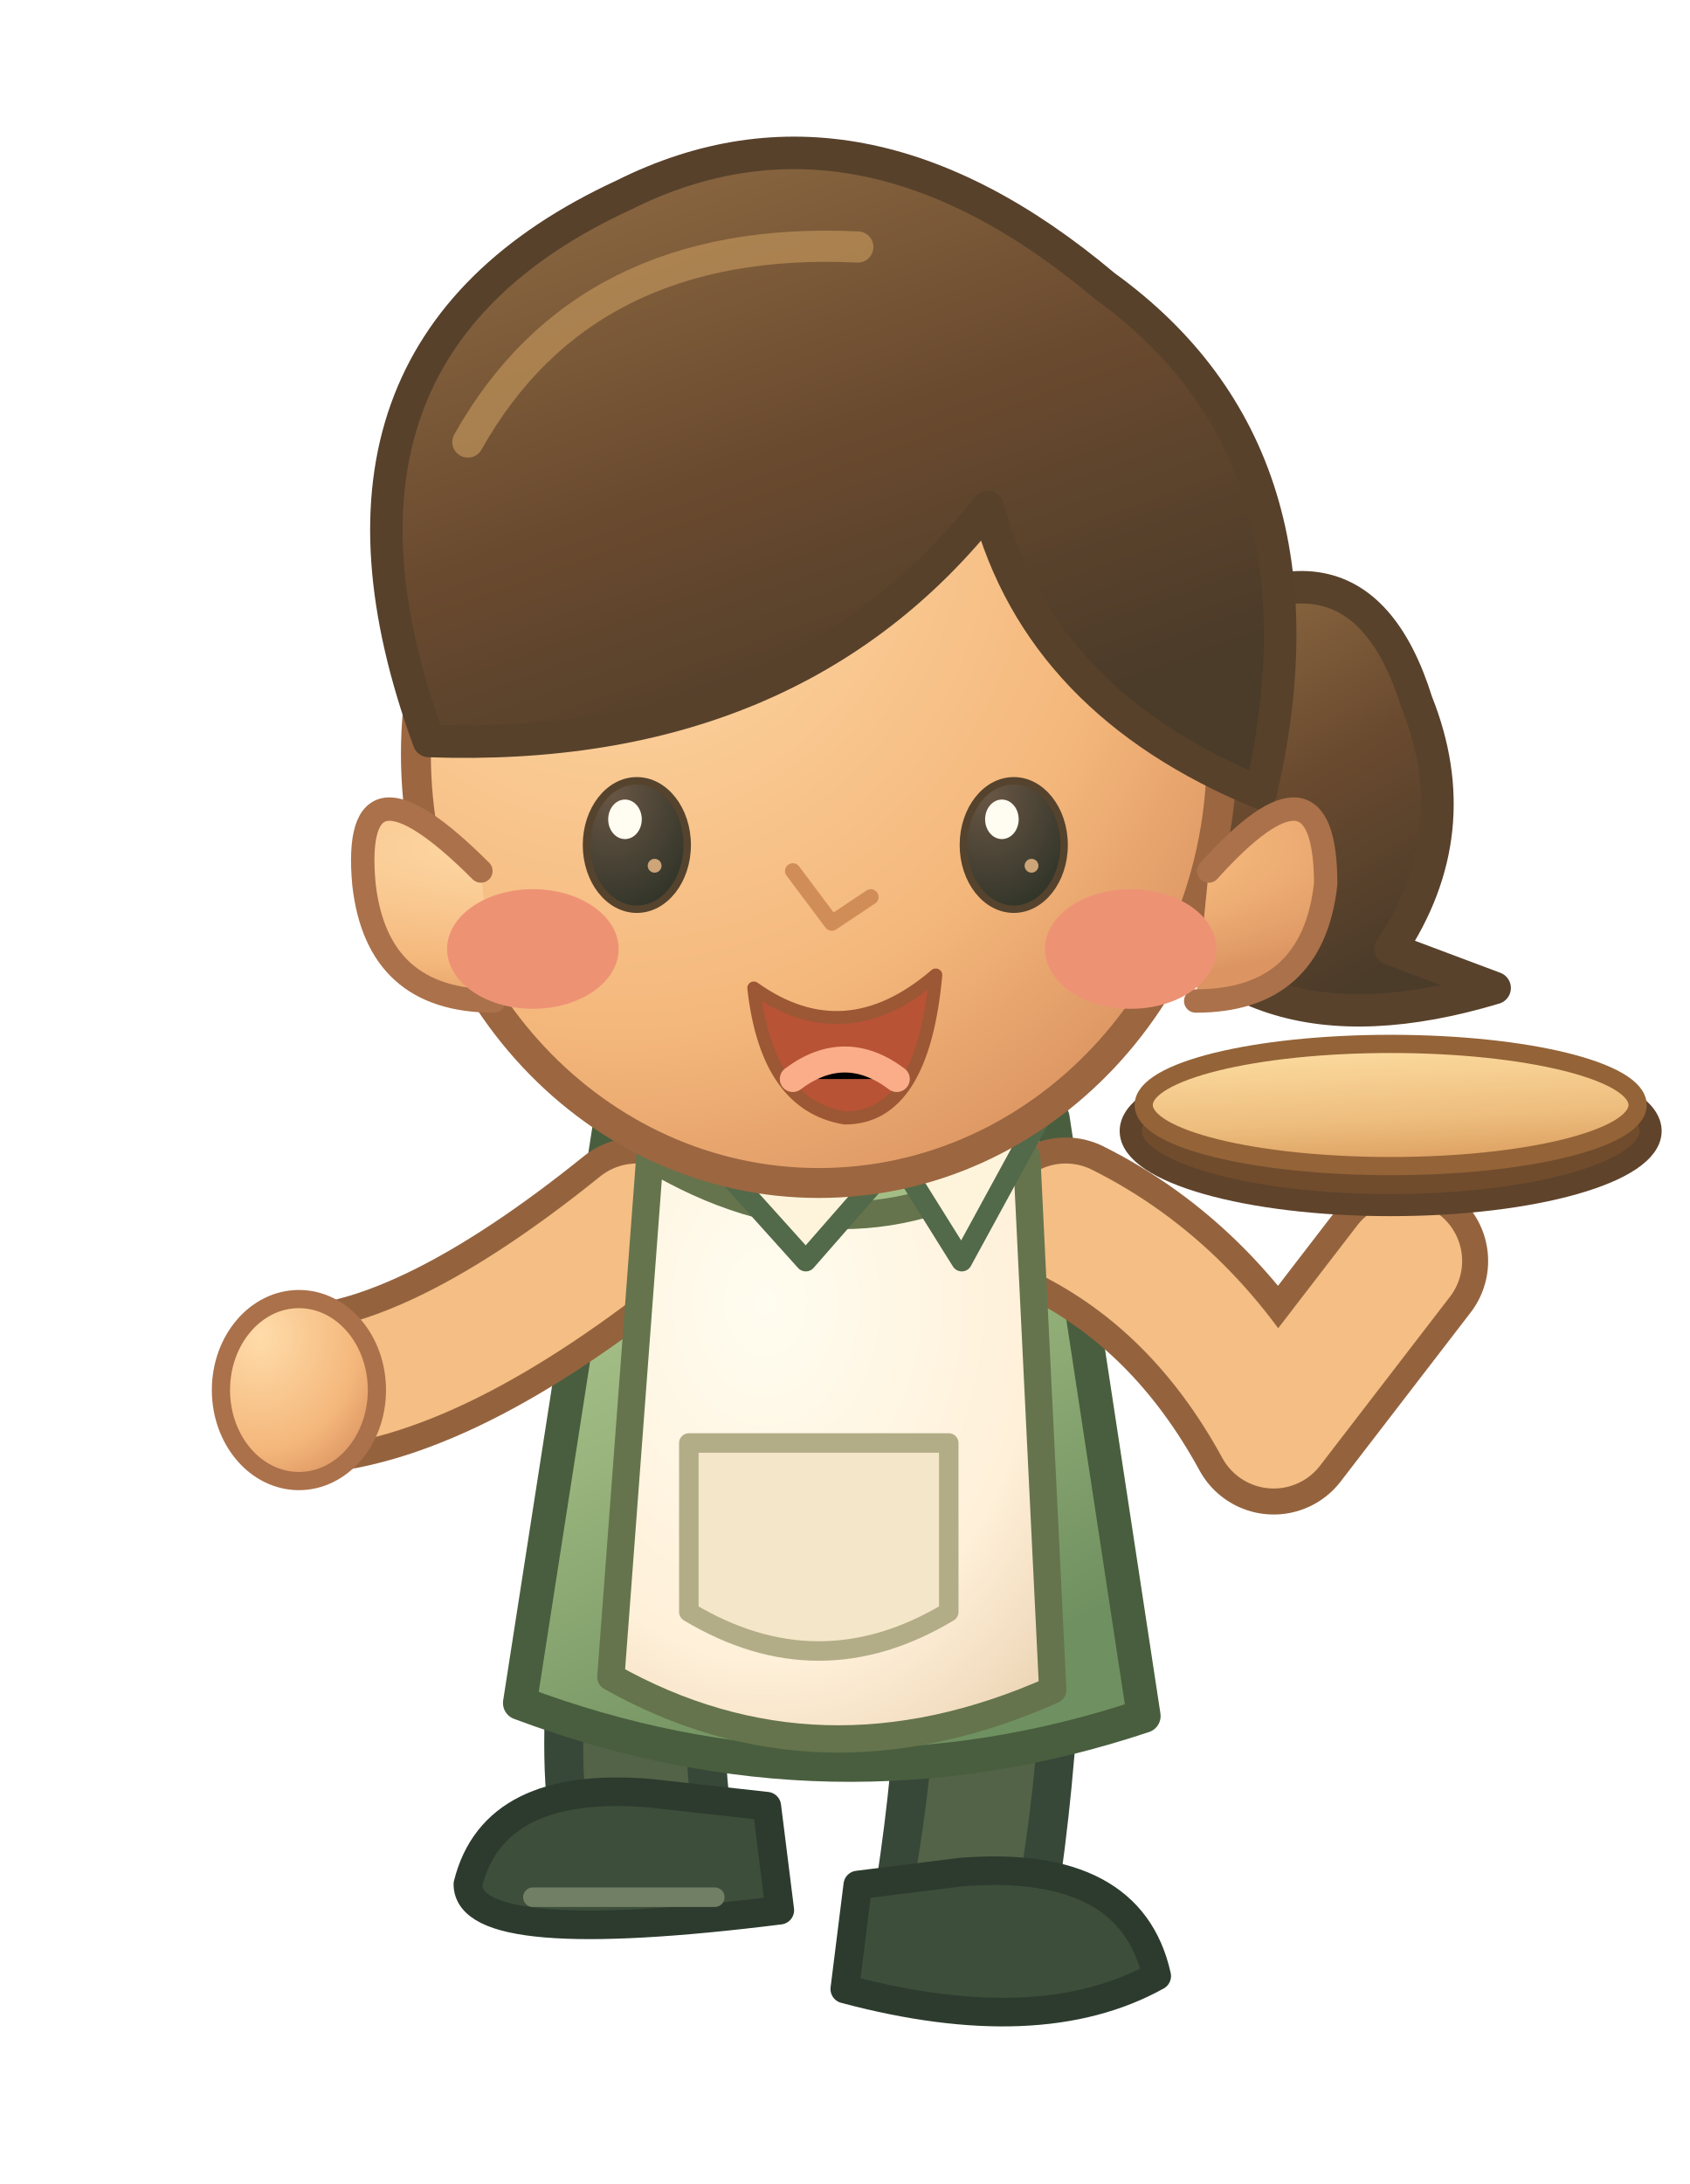
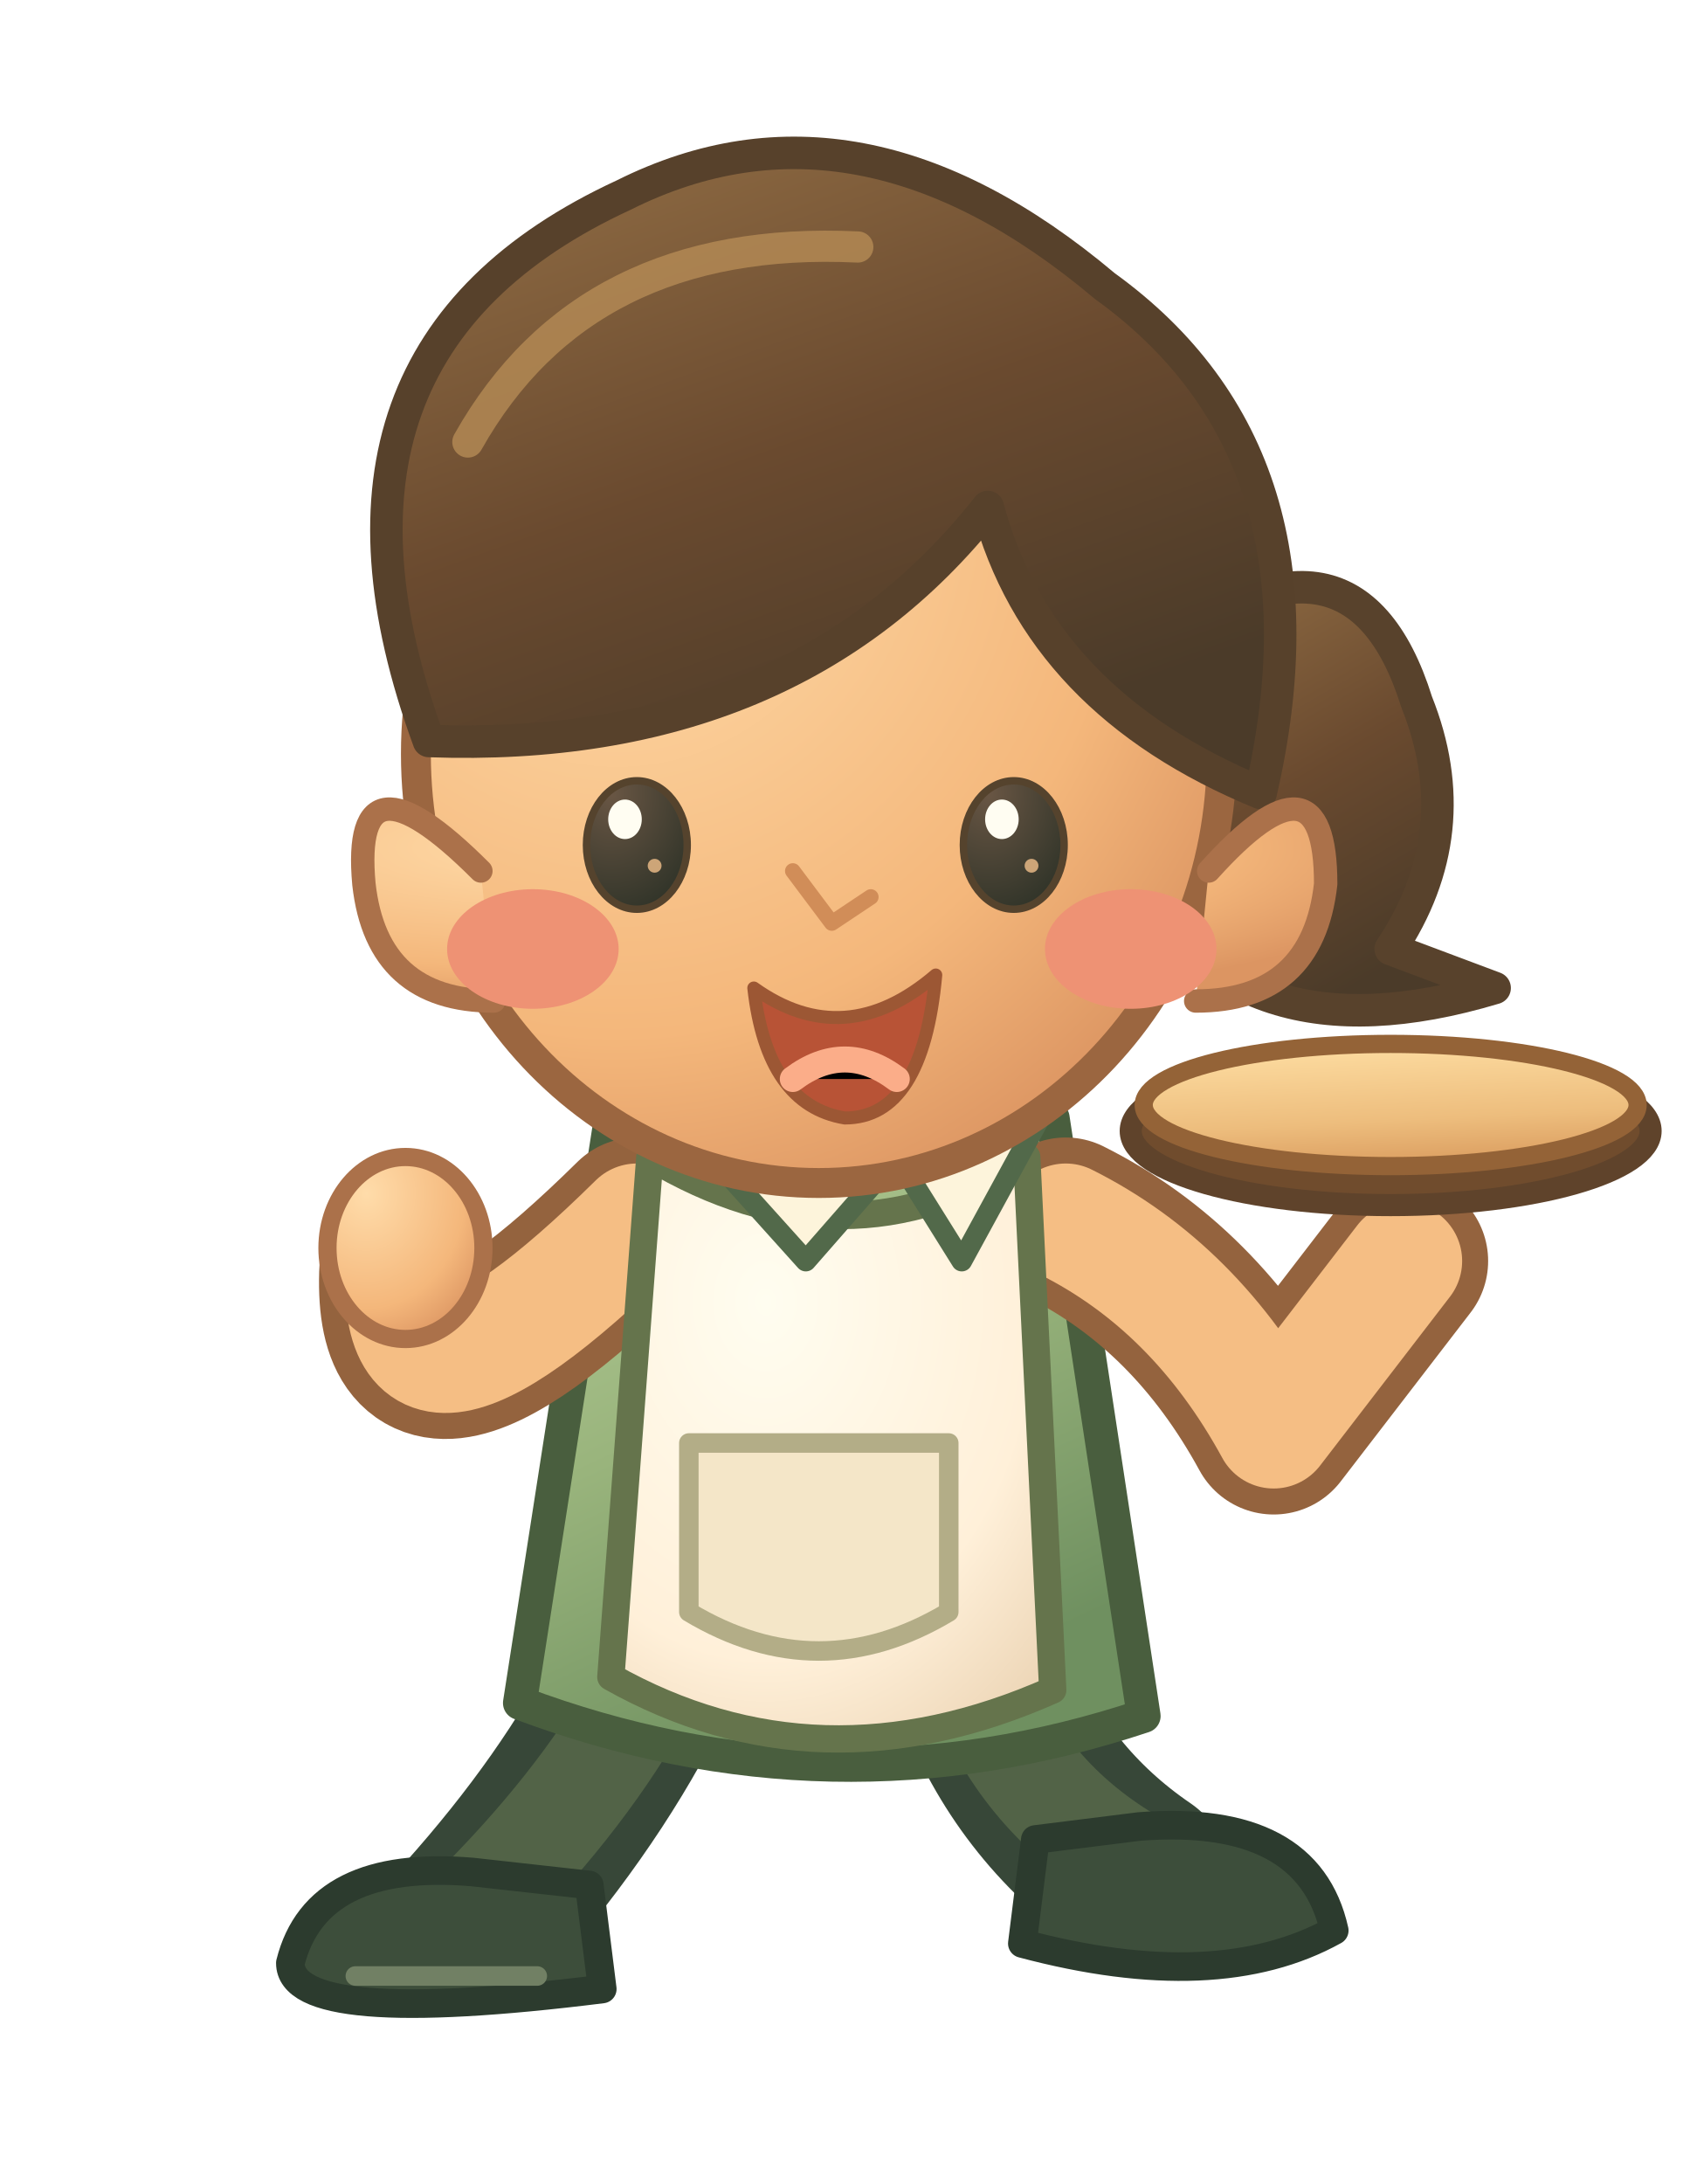
<svg xmlns="http://www.w3.org/2000/svg" width="130" height="168" viewBox="0 0 130 168">
  <defs>
    <linearGradient id="wood" x2=".2" y2="1">
      <stop stop-color="#f3c37c" />
      <stop offset=".52" stop-color="#df9f56" />
      <stop offset="1" stop-color="#b77736" />
    </linearGradient>
    <linearGradient id="woodTop" x2=".2" y2="1">
      <stop stop-color="#ffe0a5" />
      <stop offset=".7" stop-color="#edbd7d" />
      <stop offset="1" stop-color="#dea365" />
    </linearGradient>
    <linearGradient id="woodDark" x2="1" y2=".4">
      <stop stop-color="#ab692f" />
      <stop offset=".5" stop-color="#ce8e45" />
      <stop offset="1" stop-color="#8f552a" />
    </linearGradient>
    <radialGradient id="cream" cx=".35" cy=".25" r=".9">
      <stop stop-color="#fffdf0" />
      <stop offset=".68" stop-color="#fff0d9" />
      <stop offset="1" stop-color="#edd6b7" />
    </radialGradient>
    <radialGradient id="bunny" cx=".3" cy=".2" r=".9">
      <stop stop-color="#fffaf0" />
      <stop offset=".72" stop-color="#fff0dc" />
      <stop offset="1" stop-color="#efc8ac" />
    </radialGradient>
    <radialGradient id="fox" cx=".3" cy=".2" r=".9">
      <stop stop-color="#ffca79" />
      <stop offset=".6" stop-color="#ffa847" />
      <stop offset="1" stop-color="#e68528" />
    </radialGradient>
    <radialGradient id="bear" cx=".3" cy=".2" r=".9">
      <stop stop-color="#eac18a" />
      <stop offset=".6" stop-color="#dca46b" />
      <stop offset="1" stop-color="#bc7848" />
    </radialGradient>
    <radialGradient id="cat" cx=".3" cy=".2" r=".9">
      <stop stop-color="#ebd2b2" />
      <stop offset=".65" stop-color="#cfa98a" />
      <stop offset="1" stop-color="#af856c" />
    </radialGradient>
    <radialGradient id="ink" cx=".25" cy=".1" r="1">
      <stop stop-color="#695644" />
      <stop offset="1" stop-color="#2f3328" />
    </radialGradient>
    <radialGradient id="leaf" cx=".25" cy=".2" r=".9">
      <stop stop-color="#bed272" />
      <stop offset=".5" stop-color="#90ad58" />
      <stop offset="1" stop-color="#537b3e" />
    </radialGradient>
    <linearGradient id="sage" x2=".4" y2="1">
      <stop stop-color="#bdd4a1" />
      <stop offset=".55" stop-color="#99b47c" />
      <stop offset="1" stop-color="#6f9060" />
    </linearGradient>
    <linearGradient id="mint" x2=".3" y2="1">
      <stop stop-color="#b6d5c1" />
      <stop offset="1" stop-color="#6e9b83" />
    </linearGradient>
    <linearGradient id="coral" x2=".3" y2="1">
      <stop stop-color="#ffd2ad" />
      <stop offset="1" stop-color="#ec9980" />
    </linearGradient>
    <linearGradient id="ceramic" x2=".4" y2="1">
      <stop stop-color="#fcf1df" />
      <stop offset="1" stop-color="#d6c3a7" />
    </linearGradient>
    <linearGradient id="metal" x2="1" y2=".3">
      <stop stop-color="#e8eee3" />
      <stop offset=".45" stop-color="#c9d0c4" />
      <stop offset="1" stop-color="#96a79a" />
    </linearGradient>
    <linearGradient id="terracotta" x2=".8" y2="1">
      <stop stop-color="#e8b475" />
      <stop offset=".45" stop-color="#cc894f" />
      <stop offset="1" stop-color="#a66836" />
    </linearGradient>
    <radialGradient id="skin" cx=".25" cy=".2" r=".9">
      <stop stop-color="#ffdcaa" />
      <stop offset=".7" stop-color="#f4b77b" />
      <stop offset="1" stop-color="#dc9562" />
    </radialGradient>
    <linearGradient id="hair" x2=".5" y2="1">
      <stop stop-color="#947046" />
      <stop offset=".55" stop-color="#6a4a2f" />
      <stop offset="1" stop-color="#4b3b29" />
    </linearGradient>
    <radialGradient id="tomato" cx=".3" cy=".2" r=".9">
      <stop stop-color="#ffad70" />
      <stop offset=".45" stop-color="#ee7046" />
      <stop offset="1" stop-color="#cd4c2e" />
    </radialGradient>
    <linearGradient id="broth" x2=".2" y2="1">
      <stop stop-color="#f58a51" />
      <stop offset="1" stop-color="#dc552f" />
    </linearGradient>
    <linearGradient id="noodle" x2=".3" y2="1">
      <stop stop-color="#fff2af" />
      <stop offset=".45" stop-color="#f6cf65" />
      <stop offset="1" stop-color="#d99c38" />
    </linearGradient>
    <linearGradient id="berry" x2=".3" y2="1">
      <stop stop-color="#ee8e82" />
      <stop offset=".35" stop-color="#d45151" />
      <stop offset="1" stop-color="#a93943" />
    </linearGradient>
    <linearGradient id="juice" x2=".1" y2="1">
      <stop stop-color="#ffc667" />
      <stop offset="1" stop-color="#e89638" />
    </linearGradient>
  </defs>
  <g stroke="#815936" stroke-width="2.3" stroke-linecap="round" stroke-linejoin="round">
-     <path d="M49 130Q48.5 139 50 141.938M76 130Q75.5 139 74 148" fill="none" stroke="#374738" stroke-width="14" />
-     <path d="M49 131Q48.5 139 50 140.938M76 131Q75.5 139 74 147" fill="none" stroke="#526347" stroke-width="8" />
-     <path d="M50 137.938q-12-1-14 7 0 5 24 2l-1-8ZM74 144q13-1 15 8-9 5-24 1l1-8Z" fill="#3d4e3b" stroke="#2c3b2e" stroke-width="2.2" />
-     <path d="m41 145.938 14 0m69 152 13 0" stroke="#718064" stroke-width="1.5" />
+     <path d="M49 130Q44.402 139 36.34 148M76 130Q79.598 139 87.66 144.5" fill="none" stroke="#374738" stroke-width="14" />
+     <path d="M49 131Q44.402 139 36.34 147M76 131Q79.598 139 87.66 143.5" fill="none" stroke="#526347" stroke-width="8" />
+     <path d="M36.34 144q-12-1-14 7 0 5 24 2l-1-8ZM87.66 140.5q13-1 15 8-9 5-24 1l1-8Z" fill="#3d4e3b" stroke="#2c3b2e" stroke-width="2.2" />
+     <path d="m27.34 152 14 0m82.66 148.5 13 0" stroke="#718064" stroke-width="1.5" />
    <path d="M47 86q16-12 34 0l7 46q-24 8-48-1Z" fill="url(#sage)" stroke="#495e3e" stroke-width="2.6" />
-     <path d="M49 94Q33.5 106.5 23 106.928M82 94q10 5 16 16l10-13" fill="none" stroke="#94633e" stroke-width="13" />
-     <path d="M49 94Q33.5 106.5 23 106.928M82 94q10 5 16 16l10-13" fill="none" stroke="#f5be84" stroke-width="9" />
+     <path d="M49 94Q29.402 113.33 31.196 96M82 94q10 5 16 16l10-13" fill="none" stroke="#94633e" stroke-width="13" />
+     <path d="M49 94Q29.402 113.33 31.196 96M82 94q10 5 16 16l10-13" fill="none" stroke="#f5be84" stroke-width="9" />
    <path d="M50 89q15 9 29 0l2 41q-18 8-34-1Z" fill="url(#cream)" stroke="#65744c" stroke-width="2.1" />
    <path d="M53 111h20v13q-10 6-20 0Z" fill="#f4e6c8" stroke="#b3ad87" stroke-width="1.5" />
    <path d="m53 87 9 10 7-8 5 8 6-11" fill="#fdf4db" stroke="#52694a" stroke-width="1.6" />
    <path d="M88 51q16-13 21 3 4 10-2 19l8 3q-20 6-28-9Z" fill="url(#hair)" stroke="#58422c" stroke-width="2.5" />
    <ellipse cx="63" cy="58" rx="31" ry="33" fill="url(#skin)" stroke="#9b6640" stroke-width="2.3" />
    <path d="M33 57Q22 27 48 15q18-9 37 7 18 13 12 39-17-7-21-22-15 19-43 18Z" fill="url(#hair)" stroke="#57412b" stroke-width="2.5" />
    <path d="M36 34q9-16 30-15" fill="none" stroke="#b58b55" stroke-width="2.4" opacity=".8" />
    <path d="M37 67q-10-10-9 1 1 9 10 9m55-10q9-10 9 1-1 9-10 9" fill="url(#skin)" stroke="#ab714a" stroke-width="1.8" />
    <g transform="translate(49 65) scale(0.76)">
      <ellipse rx="5.1" ry="6.5" fill="url(#ink)" stroke="#55432d" stroke-width=".75" />
      <ellipse cx="-1.2" cy="-2.6" rx="1.7" ry="2" fill="#fffdf2" stroke="none" />
      <circle cx="1.8" cy="2.1" r=".7" fill="#cda578" stroke="none" />
    </g>
    <g transform="translate(78 65) scale(0.76)">
      <ellipse rx="5.1" ry="6.5" fill="url(#ink)" stroke="#55432d" stroke-width=".75" />
      <ellipse cx="-1.2" cy="-2.6" rx="1.7" ry="2" fill="#fffdf2" stroke="none" />
      <circle cx="1.8" cy="2.1" r=".7" fill="#cda578" stroke="none" />
    </g>
    <ellipse cx="41" cy="73" rx="6.6" ry="4.6" fill="#ee9274" stroke="none" />
    <ellipse cx="87" cy="73" rx="6.6" ry="4.6" fill="#ee9274" stroke="none" />
    <path d="M58 76q7 5 14-1-1 11-7 11-6-1-7-10Z" fill="#b85336" stroke="#9c5734" stroke-width="1" />
    <path d="M61 83q4-3 8 0" stroke="#fbad89" stroke-width="2" />
    <path d="m61 67 3 4 3-2" fill="none" stroke="#d18d58" stroke-width="1.2" />
-     <ellipse cx="23" cy="106.928" rx="6" ry="7" fill="url(#skin)" stroke="#ab714a" stroke-width="1.4" />
+     <ellipse cx="31.196" cy="96" rx="6" ry="7" fill="url(#skin)" stroke="#ab714a" stroke-width="1.4" />
    <ellipse cx="107" cy="87" rx="20" ry="5.7" fill="#704c2d" stroke="#5f432b" stroke-width="1.7" />
    <ellipse cx="107" cy="85" rx="19" ry="4.7" fill="url(#woodTop)" stroke="#946337" stroke-width="1.4" />
  </g>
</svg>
